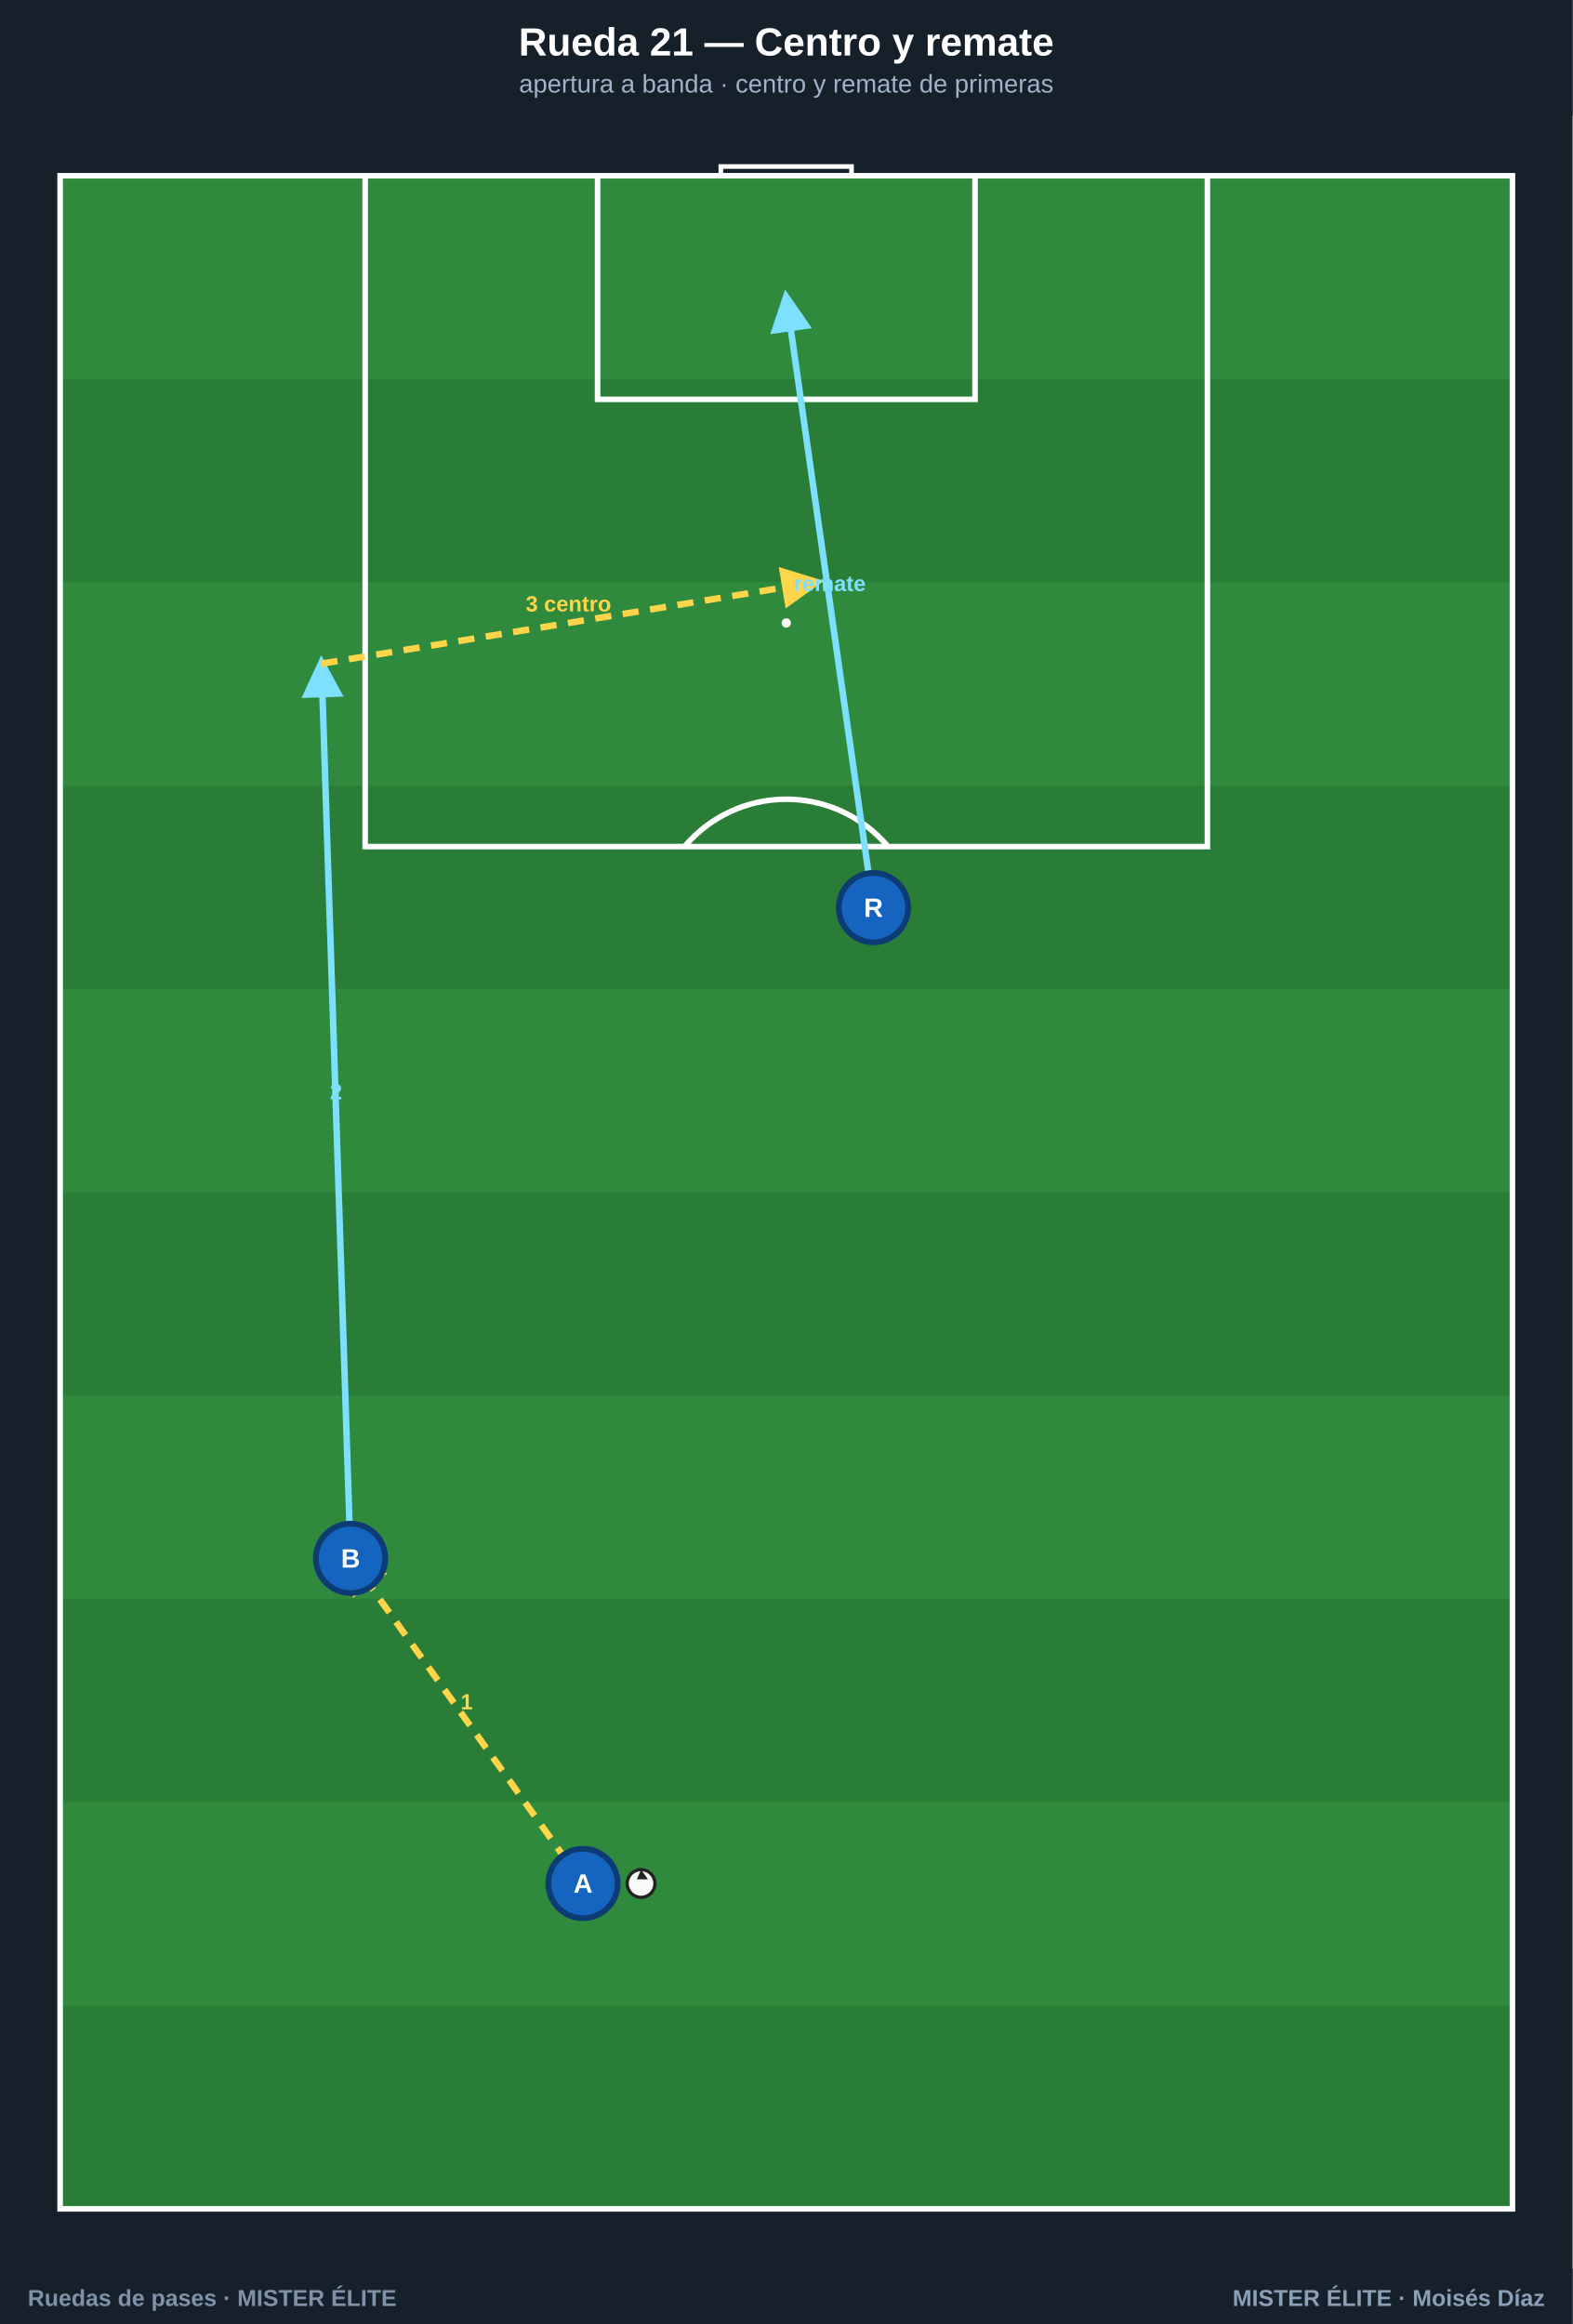
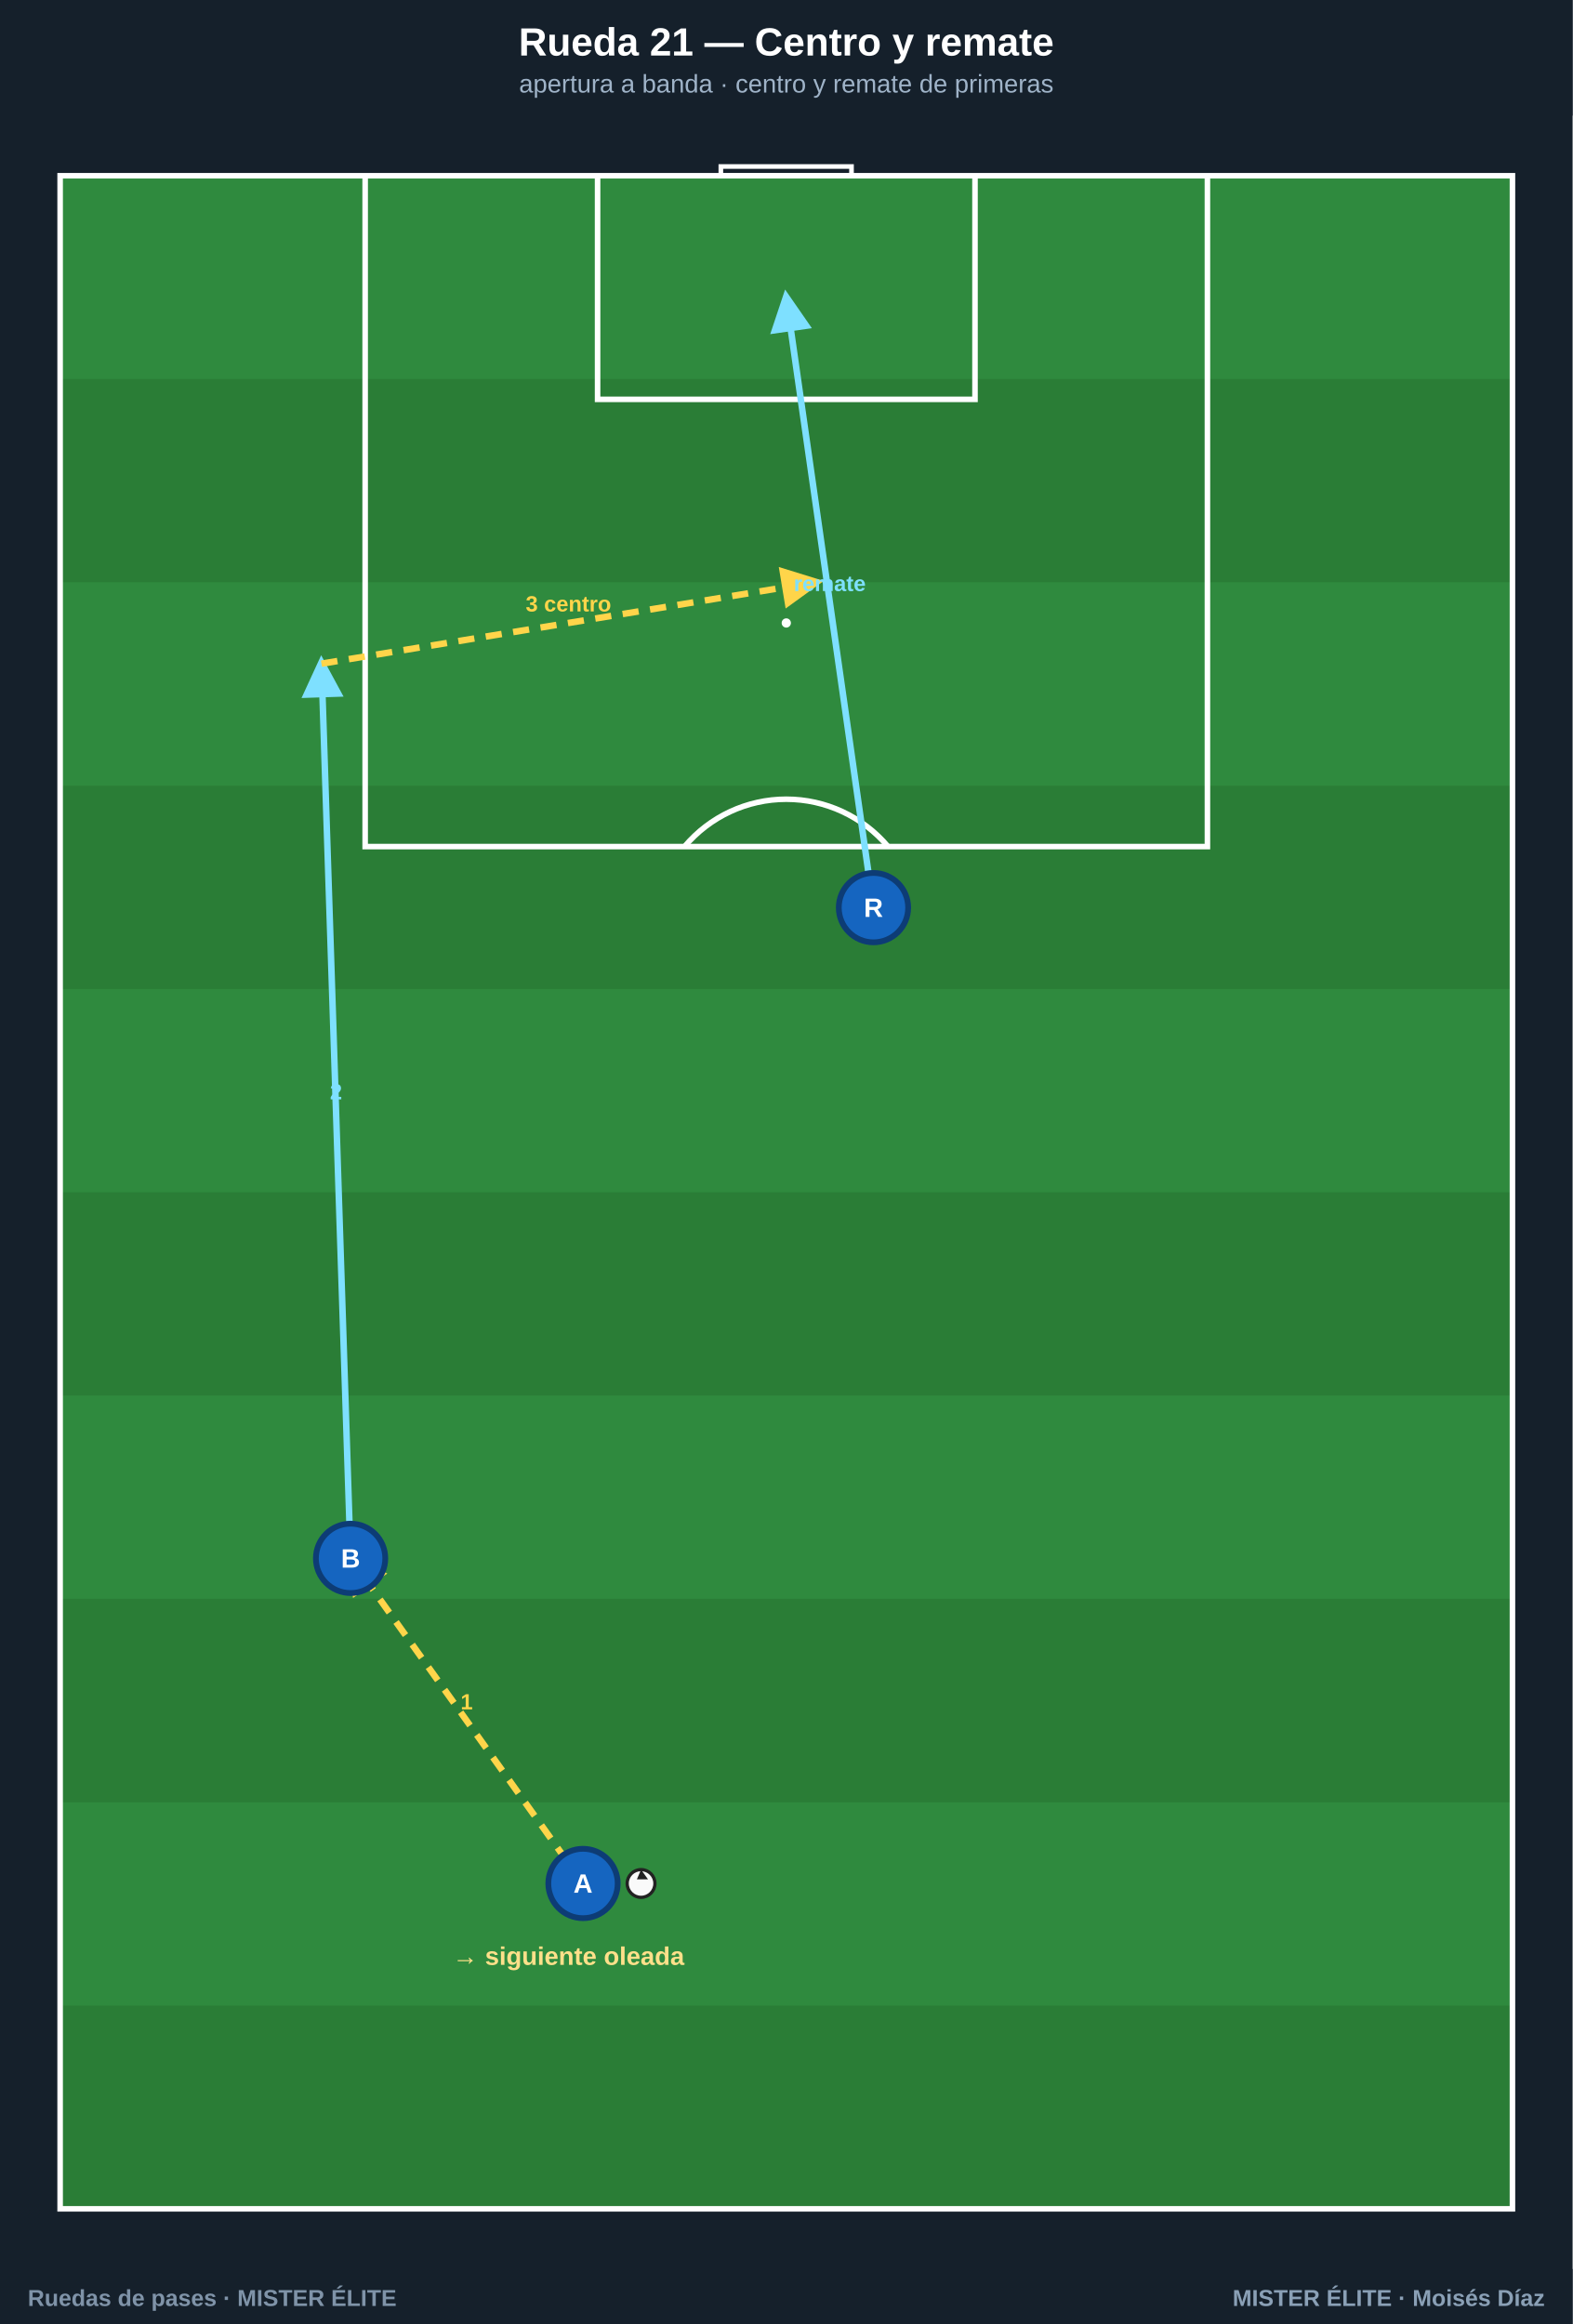
<svg xmlns="http://www.w3.org/2000/svg" viewBox="0 0 680 1005" width="680" height="1005" font-family="Segoe UI,Arial,sans-serif">
  <defs>
    <linearGradient id="sky" x1="0" y1="0" x2="0" y2="1">
      <stop offset="0" stop-color="#2f8a3e" />
      <stop offset="1" stop-color="#2b8139" />
    </linearGradient>
    <marker id="ah_pass" viewBox="0 0 10 10" refX="8" refY="5" markerWidth="6.5" markerHeight="6.5" orient="auto-start-reverse">
      <path d="M0,0 L10,5 L0,10 z" fill="#ffd54a" />
    </marker>
    <marker id="ah_run" viewBox="0 0 10 10" refX="8" refY="5" markerWidth="6.5" markerHeight="6.5" orient="auto-start-reverse">
      <path d="M0,0 L10,5 L0,10 z" fill="#ffffff" />
    </marker>
    <marker id="ah_drive" viewBox="0 0 10 10" refX="8" refY="5" markerWidth="6.5" markerHeight="6.5" orient="auto-start-reverse">
      <path d="M0,0 L10,5 L0,10 z" fill="#7ee0ff" />
    </marker>
    <marker id="ah_white" viewBox="0 0 10 10" refX="8" refY="5" markerWidth="6.5" markerHeight="6.5" orient="auto-start-reverse">
      <path d="M0,0 L10,5 L0,10 z" fill="#ffffff" />
+     </marker>
+     <marker id="ah_cycle" viewBox="0 0 10 10" refX="8" refY="5" markerWidth="6.5" markerHeight="6.5" orient="auto-start-reverse">
+       <path d="M0,0 L10,5 L0,10 z" fill="#ffe08a" />
    </marker>
  </defs>
  <rect x="0.0" y="0.0" width="680.0" height="1005.2" fill="#15202b" />
  <rect x="26.0" y="76.0" width="628.0" height="88.4" fill="#2f8a3e" />
  <rect x="26.0" y="163.9" width="628.0" height="88.4" fill="#2a7d36" />
  <rect x="26.0" y="251.8" width="628.0" height="88.4" fill="#2f8a3e" />
  <rect x="26.0" y="339.8" width="628.0" height="88.4" fill="#2a7d36" />
  <rect x="26.0" y="427.7" width="628.0" height="88.4" fill="#2f8a3e" />
  <rect x="26.0" y="515.6" width="628.0" height="88.4" fill="#2a7d36" />
  <rect x="26.0" y="603.5" width="628.0" height="88.4" fill="#2f8a3e" />
  <rect x="26.0" y="691.4" width="628.0" height="88.4" fill="#2a7d36" />
  <rect x="26.0" y="779.4" width="628.0" height="88.4" fill="#2f8a3e" />
  <rect x="26.0" y="867.3" width="628.0" height="88.4" fill="#2a7d36" />
  <rect x="26.0" y="76.0" width="628.0" height="879.2" fill="none" stroke="#ffffff" stroke-width="2.4" />
  <path d="M157.9,76.0 L157.9,366.1 L522.1,366.1 L522.1,76.0" fill="none" stroke="#ffffff" stroke-width="2.4" />
  <path d="M258.4,76.0 L258.4,172.7 L421.6,172.7 L421.6,76.0" fill="none" stroke="#ffffff" stroke-width="2.4" />
  <circle cx="340.0" cy="269.4" r="2.0" fill="#ffffff" />
  <rect x="311.7" y="72.0" width="56.5" height="4" fill="none" stroke="#ffffff" stroke-width="2" />
  <path d="M296.0,366.1 A57.5,57.5 0 0 1 384.0,366.1" fill="none" stroke="#ffffff" stroke-width="2.4" />
  <rect x="0.0" y="0.0" width="680.0" height="50.0" fill="#15202b" />
  <text x="340.0" y="24.0" font-family="Segoe UI,Arial,sans-serif" font-size="17" font-weight="800" fill="#ffffff" text-anchor="middle">Rueda 21 — Centro y remate</text>
  <text x="340.0" y="40.0" font-family="Segoe UI,Arial,sans-serif" font-size="11" font-weight="500" fill="#9fb3c8" text-anchor="middle">apertura a banda · centro y remate de primeras</text>
  <rect x="0.0" y="981.2" width="680.0" height="24.0" fill="#15202b" />
  <text x="668.0" y="997.2" font-family="Segoe UI,Arial,sans-serif" font-size="10" font-weight="700" fill="#8aa0b6" text-anchor="end">MISTER ÉLITE · Moisés Díaz</text>
  <text x="12.0" y="997.2" font-family="Segoe UI,Arial,sans-serif" font-size="10" font-weight="600" fill="#7f93a8" text-anchor="start">Ruedas de pases · MISTER ÉLITE</text>
  <line x1="252.1" y1="814.5" x2="151.6" y2="673.9" stroke="#ffd54a" stroke-width="2.8" stroke-dasharray="7 5" marker-end="url(#ah_pass)" />
  <text x="201.8" y="739.2" font-family="Segoe UI,Arial,sans-serif" font-size="9.5" font-weight="700" fill="#ffd54a" text-anchor="middle">1</text>
  <line x1="151.6" y1="673.9" x2="139.0" y2="287.0" stroke="#7ee0ff" stroke-width="2.8" marker-end="url(#ah_drive)" />
  <text x="145.3" y="475.4" font-family="Segoe UI,Arial,sans-serif" font-size="9.5" font-weight="700" fill="#7ee0ff" text-anchor="middle">2</text>
  <line x1="139.0" y1="287.0" x2="352.6" y2="251.8" stroke="#ffd54a" stroke-width="2.8" stroke-dasharray="7 5" marker-end="url(#ah_pass)" />
  <text x="245.8" y="264.4" font-family="Segoe UI,Arial,sans-serif" font-size="9.5" font-weight="700" fill="#ffd54a" text-anchor="middle">3 centro</text>
  <line x1="377.7" y1="392.5" x2="340.0" y2="128.8" stroke="#7ee0ff" stroke-width="2.8" marker-end="url(#ah_drive)" />
  <text x="358.8" y="255.6" font-family="Segoe UI,Arial,sans-serif" font-size="9.5" font-weight="700" fill="#7ee0ff" text-anchor="middle">remate</text>
  <g>
    <circle cx="252.1" cy="814.5" r="15" fill="#1565c0" stroke="#0d3c75" stroke-width="2.5" />
    <text x="252.1" y="818.5" font-family="Segoe UI,Arial" font-size="11.5" font-weight="800" fill="#fff" text-anchor="middle">A</text>
  </g>
  <g>
    <circle cx="151.6" cy="673.9" r="15" fill="#1565c0" stroke="#0d3c75" stroke-width="2.5" />
    <text x="151.6" y="677.9" font-family="Segoe UI,Arial" font-size="11.5" font-weight="800" fill="#fff" text-anchor="middle">B</text>
  </g>
  <g>
    <circle cx="377.7" cy="392.5" r="15" fill="#1565c0" stroke="#0d3c75" stroke-width="2.5" />
    <text x="377.7" y="396.5" font-family="Segoe UI,Arial" font-size="11.5" font-weight="800" fill="#fff" text-anchor="middle">R</text>
  </g>
  <circle cx="277.2" cy="814.5" r="6.0" fill="#fafafa" stroke="#222" stroke-width="1.4" />
  <path d="M277.2,808.5 l3.0,4.2 l-4.8,0 z" fill="#222" />
+   <text x="245.8" y="849.7" font-family="Segoe UI,Arial,sans-serif" font-size="11" font-weight="600" fill="#ffe08a" text-anchor="middle">→ siguiente oleada</text>
</svg>
